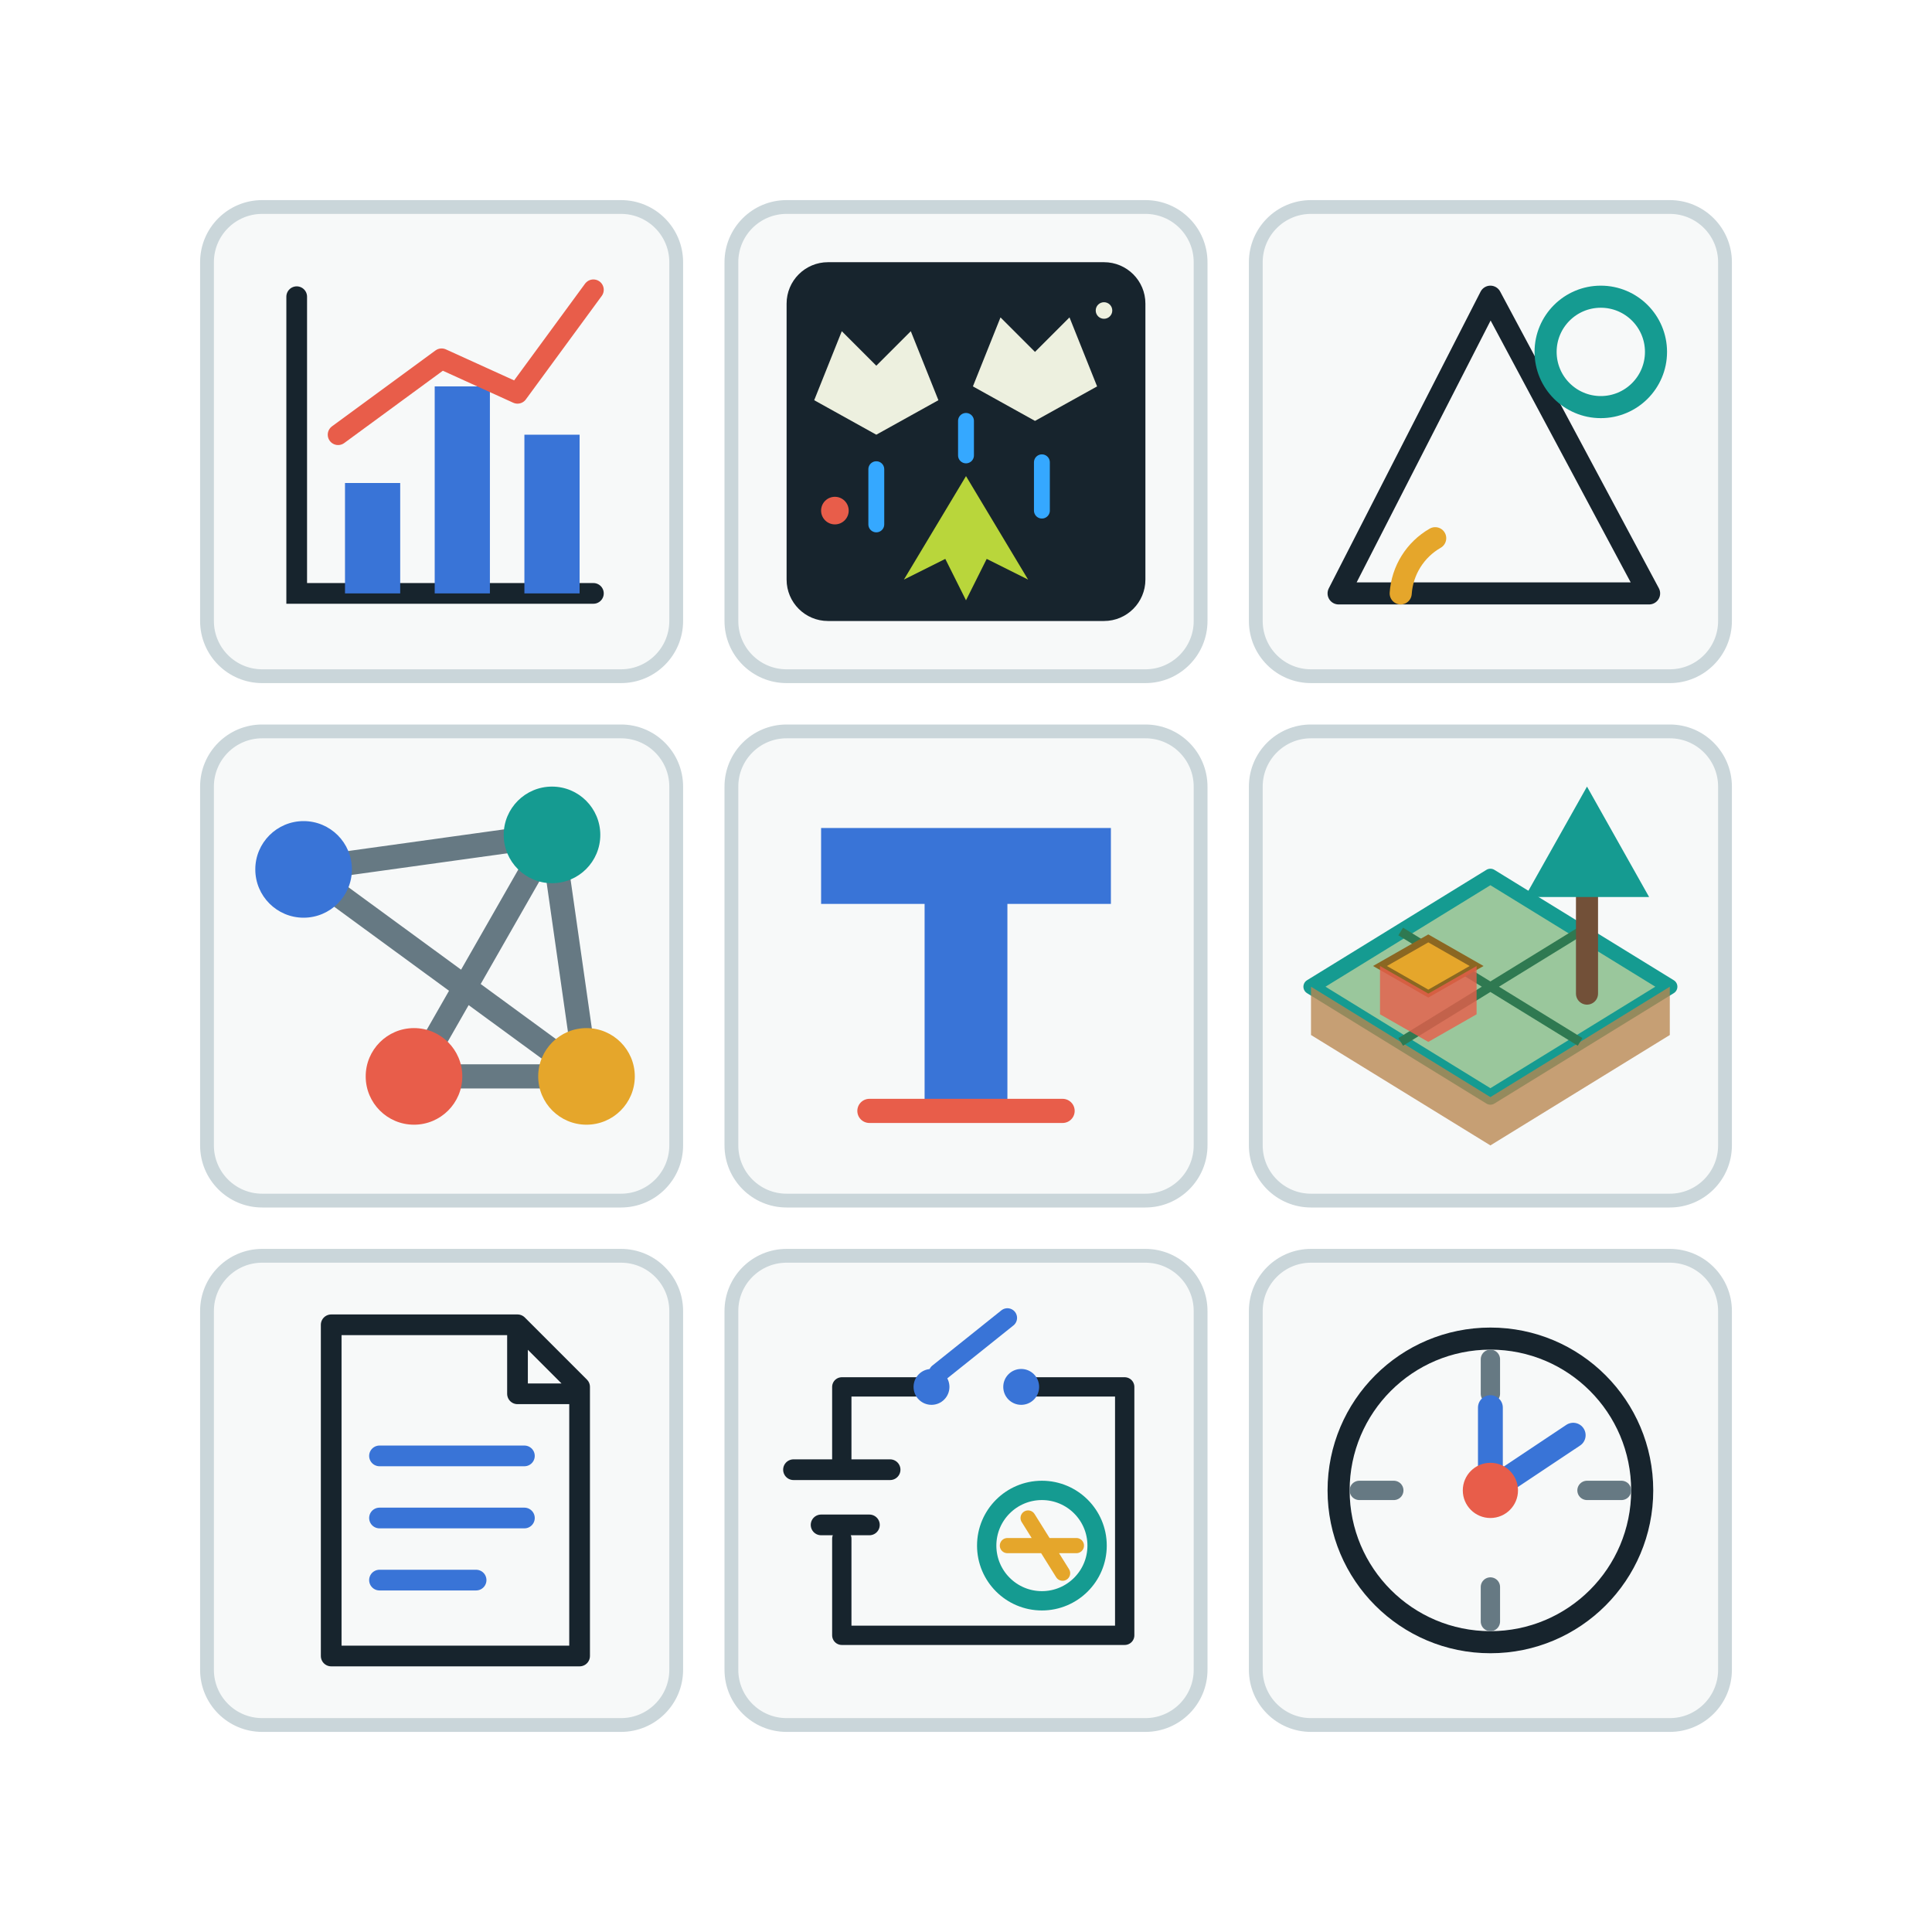
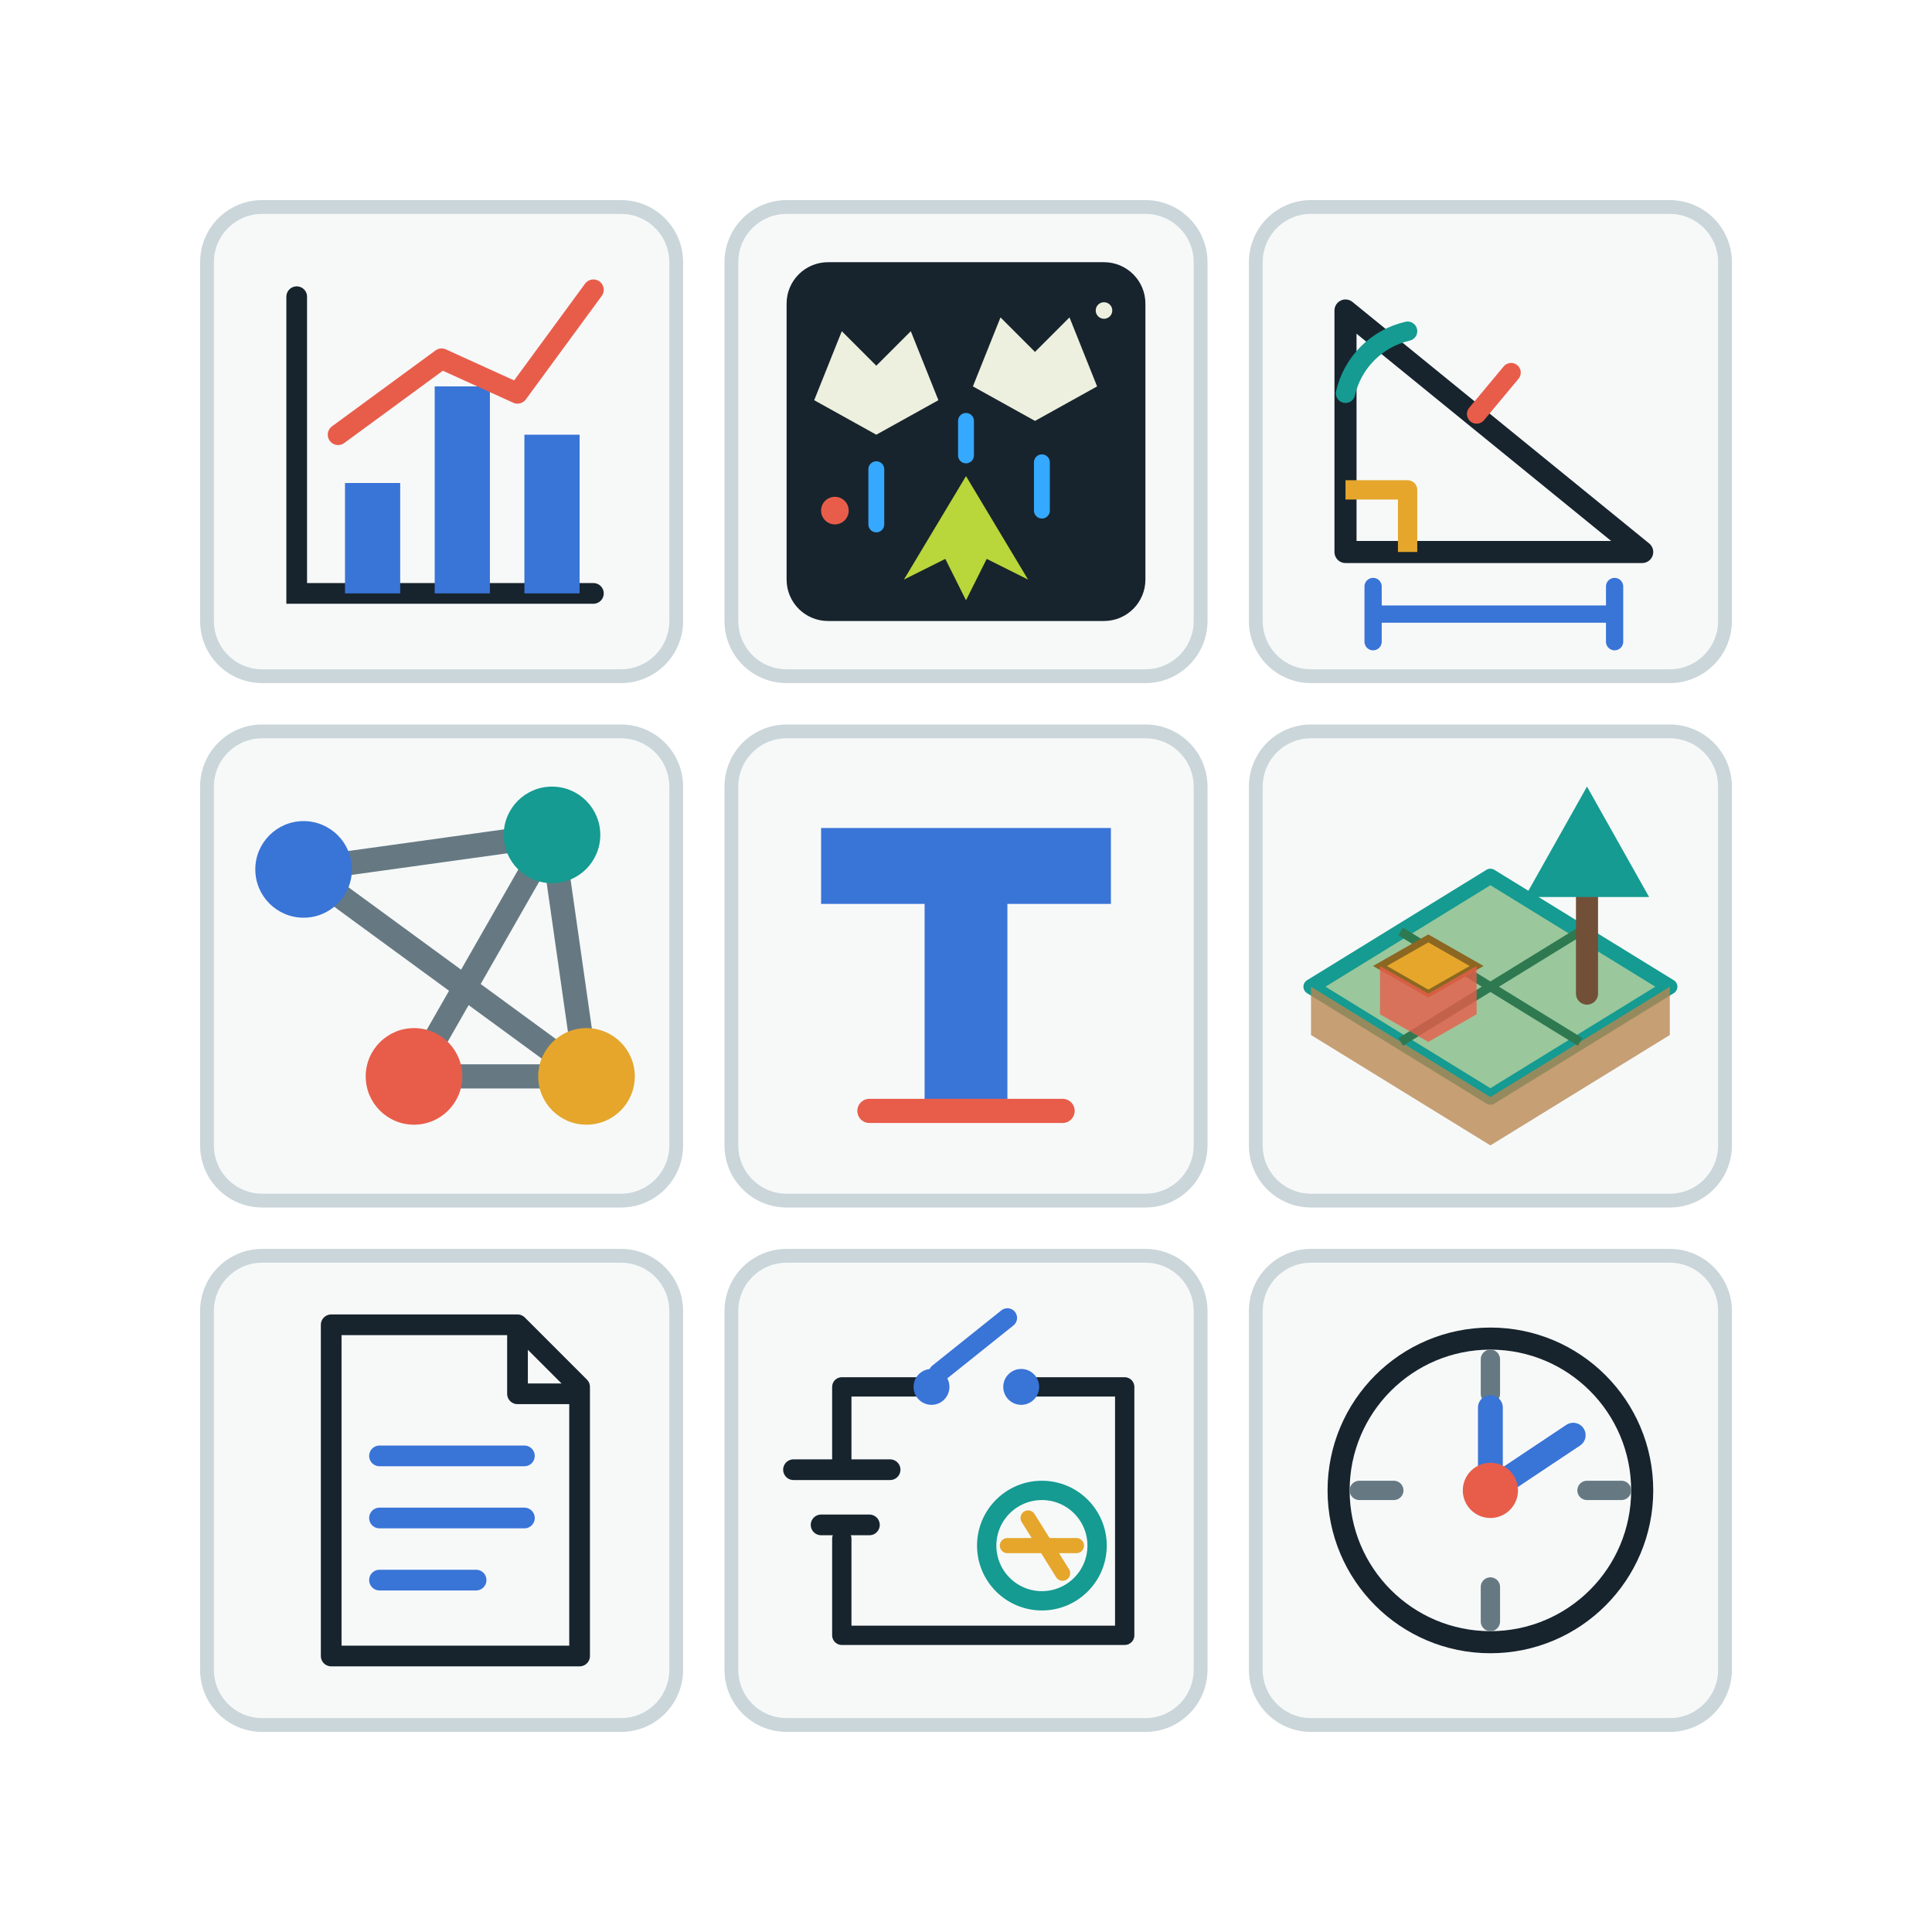
<svg xmlns="http://www.w3.org/2000/svg" viewBox="0 0 280 280" role="img" aria-labelledby="title desc">
  <style>
    .tile { fill: #f7f9f9; stroke: #cad6da; }
    .ink { fill: none; stroke: #17242d; }
    .soft { fill: none; stroke: #667983; }
    @media (prefers-color-scheme: dark) {
      .tile { fill: #17242d; stroke: #3a4c55; }
      .ink { stroke: #edf3f5; }
      .soft { stroke: #aebdc4; }
    }
  </style>
  <g>
    <rect class="tile" x="30" y="30" width="68" height="68" rx="8" stroke-width="2" />
    <path class="ink" d="M43 43v43h43" stroke-width="3" stroke-linecap="round" />
    <path d="M50 70h8v16h-8zm13-14h8v30h-8zm13 7h8v23h-8z" fill="#3974d7" />
    <path d="m49 63 15-11 11 5 11-15" fill="none" stroke="#e85d4a" stroke-width="3" stroke-linecap="round" stroke-linejoin="round" />
  </g>
  <g>
    <rect class="tile" x="106" y="30" width="68" height="68" rx="8" stroke-width="2" />
    <rect x="114" y="38" width="52" height="52" rx="6" fill="#17242d" />
    <g fill="#edf0df">
      <path d="m122 48 5 5 5-5 4 10-9 5-9-5Z" />
      <path d="m145 46 5 5 5-5 4 10-9 5-9-5Z" />
    </g>
    <path d="m131 84 9-15 9 15-6-3-3 6-3-6Z" fill="#b9d63b" />
    <path d="M127 68v8m13-10v-5m11 6v7" fill="none" stroke="#35a8ff" stroke-width="2.3" stroke-linecap="round" />
    <circle cx="121" cy="74" r="2" fill="#e85d4a" />
    <circle cx="160" cy="45" r="1.2" fill="#edf0df" />
  </g>
  <g>
    <rect class="tile" x="182" y="30" width="68" height="68" rx="8" stroke-width="2" />
-     <path class="ink" d="m194 86 22-43 23 43Z" stroke-width="3.2" stroke-linejoin="round" />
-     <path d="M203 86a10 10 0 0 1 5-8" fill="none" stroke="#e5a62b" stroke-width="3.2" stroke-linecap="round" />
-     <circle cx="232" cy="51" r="8" fill="none" stroke="#159b91" stroke-width="3.2" />
+     <path class="ink" d="M195 80V45l43 35Z" stroke-width="3.2" stroke-linejoin="round" />
+     <path d="M195 71h9v9" fill="none" stroke="#e5a62b" stroke-width="2.8" stroke-linejoin="round" />
+     <path d="M195 57a12 12 0 0 1 9-9" fill="none" stroke="#159b91" stroke-width="2.8" stroke-linecap="round" />
+     <path d="M199 89h35m-35-4v8m35-8v8" fill="none" stroke="#3974d7" stroke-width="2.5" stroke-linecap="round" />
+     <path d="m214 60 5-6" fill="none" stroke="#e85d4a" stroke-width="2.8" stroke-linecap="round" />
  </g>
  <g>
    <rect class="tile" x="30" y="106" width="68" height="68" rx="8" stroke-width="2" />
    <path class="soft" d="m44 126 36-5-20 35m20-35 5 35m-25 0h25l-41-30" stroke-width="3.5" stroke-linecap="round" />
    <circle cx="44" cy="126" r="7" fill="#3974d7" />
    <circle cx="80" cy="121" r="7" fill="#159b91" />
    <circle cx="60" cy="156" r="7" fill="#e85d4a" />
    <circle cx="85" cy="156" r="7" fill="#e5a62b" />
  </g>
  <g>
    <rect class="tile" x="106" y="106" width="68" height="68" rx="8" stroke-width="2" />
    <path d="M119 120h42v11h-15v30h-12v-30h-15Z" fill="#3974d7" />
    <path d="M126 161h28" fill="none" stroke="#e85d4a" stroke-width="3.5" stroke-linecap="round" />
  </g>
  <g>
    <rect class="tile" x="182" y="106" width="68" height="68" rx="8" stroke-width="2" />
    <path d="m190 143 26-16 26 16-26 16Z" fill="#56a45b" fill-opacity=".58" stroke="#159b91" stroke-width="2.2" stroke-linejoin="round" />
    <path d="m190 143 26 16 26-16v7l-26 16-26-16Z" fill="#b9864f" fill-opacity=".78" />
    <path d="m203 135 26 16m0-16-26 16" fill="none" stroke="#2f7951" stroke-width="1.3" />
    <path d="M230 126v18" stroke="#725038" stroke-width="3.2" stroke-linecap="round" />
    <path d="m230 114 9 16h-18Z" fill="#159b91" />
    <path d="m200 140 7-4 7 4-7 4Z" fill="#e5a62b" stroke="#8b6722" stroke-width="1" />
    <path d="m200 140 7 4 7-4v7l-7 4-7-4Z" fill="#e85d4a" fill-opacity=".8" />
  </g>
  <g>
    <rect class="tile" x="30" y="182" width="68" height="68" rx="8" stroke-width="2" />
    <path class="ink" d="M48 192h27l9 9v39H48zm27 0v10h9" stroke-width="3" stroke-linejoin="round" />
    <path d="M55 211h21M55 220h21M55 229h14" fill="none" stroke="#3974d7" stroke-width="3" stroke-linecap="round" />
  </g>
  <g>
    <rect class="tile" x="106" y="182" width="68" height="68" rx="8" stroke-width="2" />
    <path class="ink" d="M122 201h13m13 0h15v36h-41v-14m0-10v-12" stroke-width="2.8" stroke-linecap="round" stroke-linejoin="round" />
    <circle cx="135" cy="201" r="2.6" fill="#3974d7" />
    <circle cx="148" cy="201" r="2.6" fill="#3974d7" />
    <path d="m136 199 10-8" stroke="#3974d7" stroke-width="2.8" stroke-linecap="round" />
    <path class="ink" d="M115 213h14m-10 8h7" stroke-width="3" stroke-linecap="round" />
    <circle cx="151" cy="224" r="8" fill="none" stroke="#159b91" stroke-width="2.8" />
    <path d="M146 224h10m-7-4 5 8" stroke="#e5a62b" stroke-width="2.2" stroke-linecap="round" />
  </g>
  <g>
    <rect class="tile" x="182" y="182" width="68" height="68" rx="8" stroke-width="2" />
    <circle class="ink" cx="216" cy="216" r="22" stroke-width="3.2" />
    <path class="soft" d="M216 197v5m0 28v5m-19-19h5m28 0h5" stroke-width="2.8" stroke-linecap="round" />
    <path d="m216 216 12-8m-12 8v-12" fill="none" stroke="#3974d7" stroke-width="3.6" stroke-linecap="round" />
    <circle cx="216" cy="216" r="4" fill="#e85d4a" />
  </g>
</svg>
